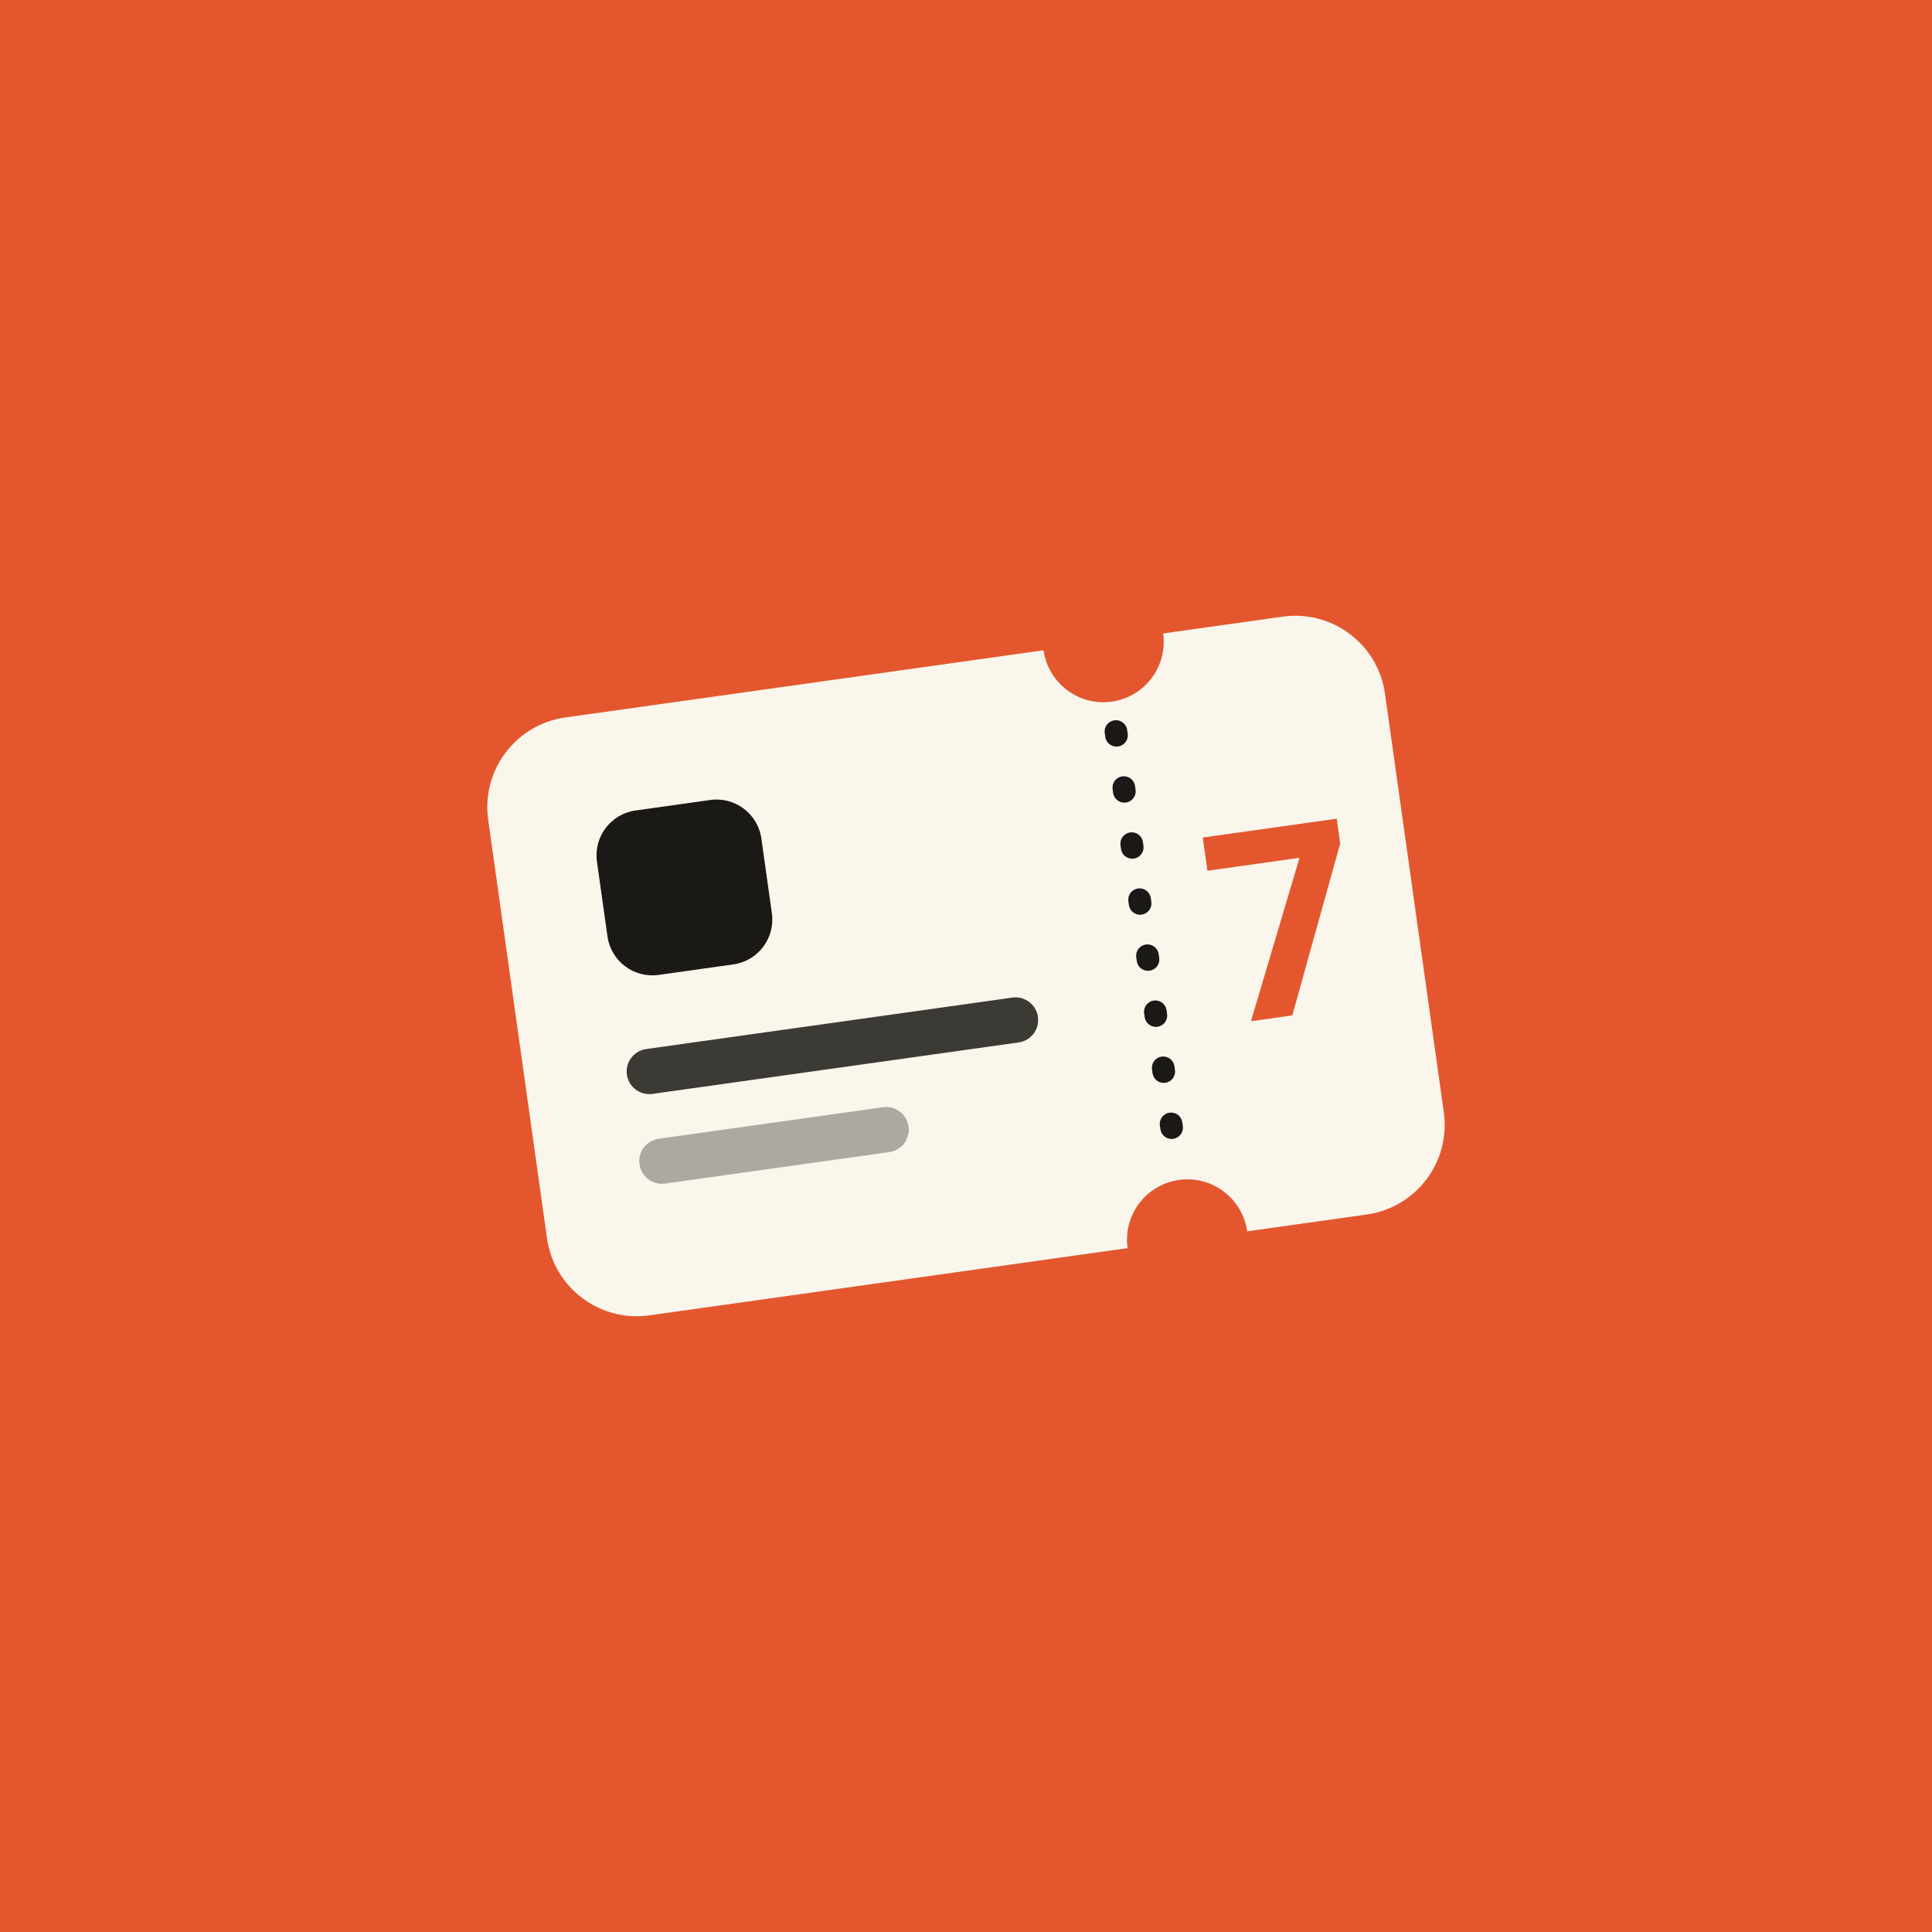
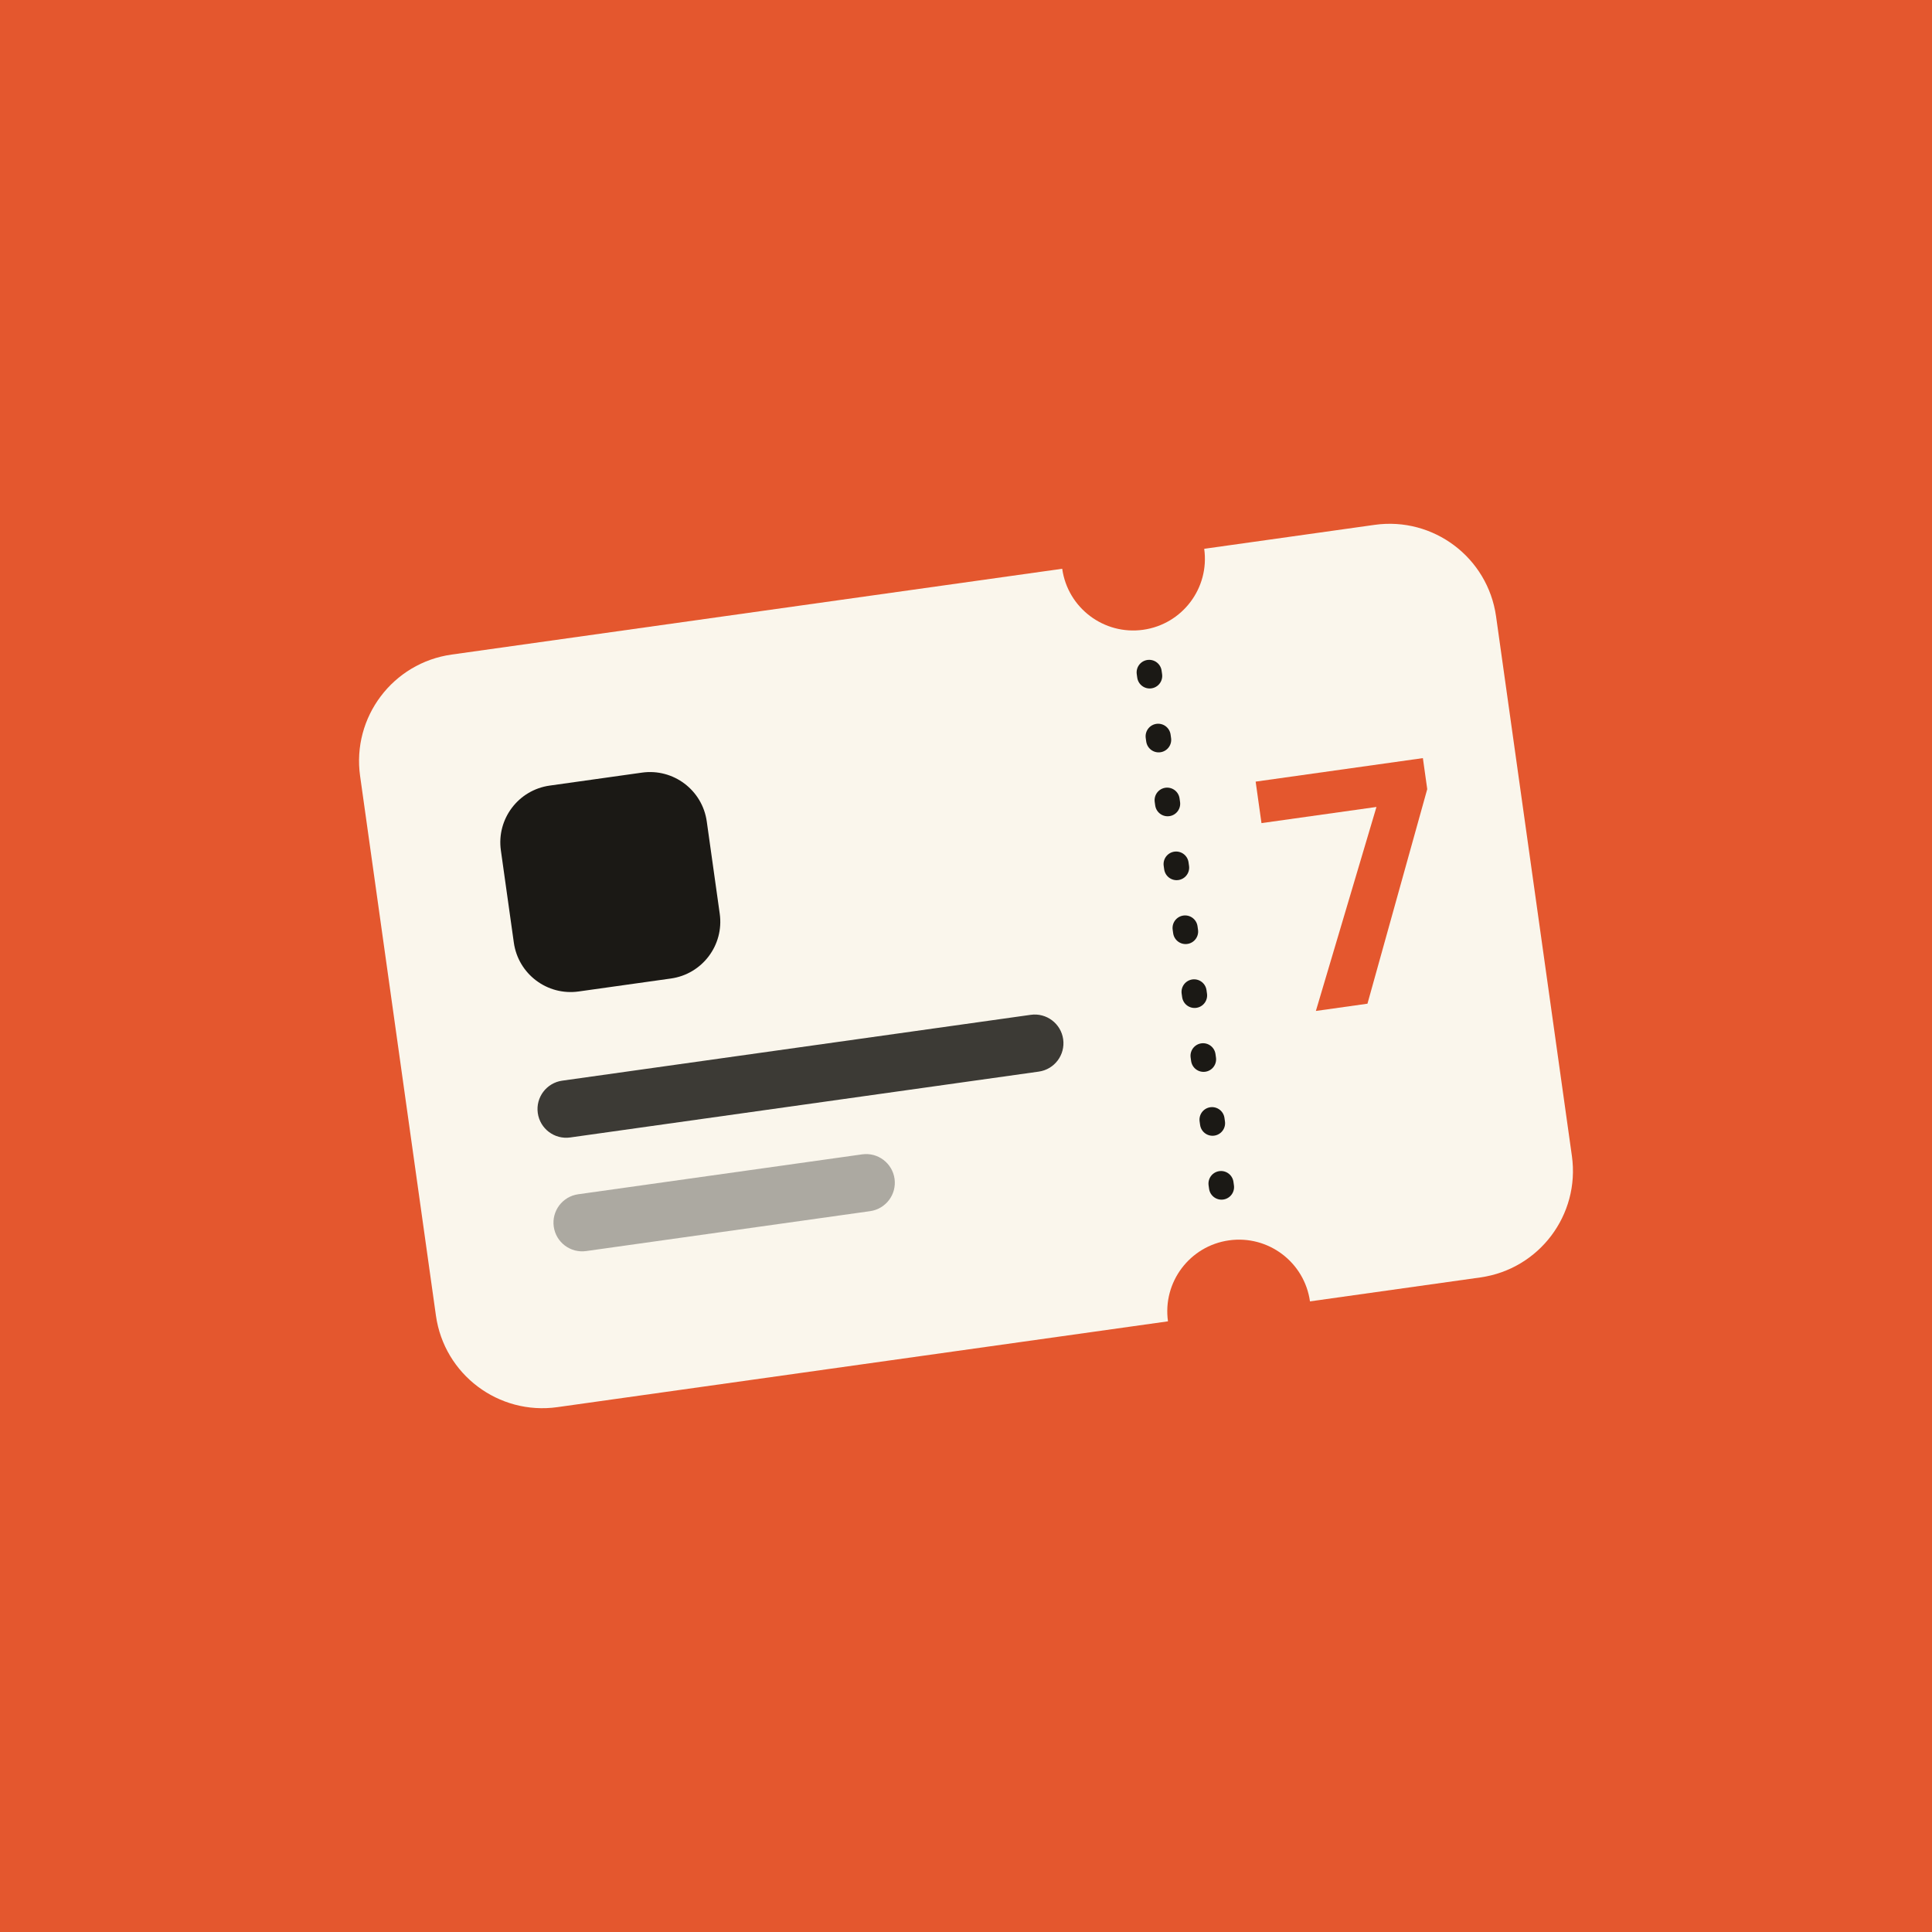
<svg xmlns="http://www.w3.org/2000/svg" viewBox="0 0 512 512">
  <defs>
-     <mask id="t">
-       <rect width="512" height="512" fill="#fff" />
-       <circle cx="304" cy="176" r="16" fill="#000" />
-       <circle cx="304" cy="336" r="16" fill="#000" />
+     <mask id="t" maskUnits="userSpaceOnUse" x="-40" y="-40" width="420" height="320">
+       <rect x="-40" y="-40" width="420" height="320" fill="#fff" />
+       <circle cx="222" cy="0" r="20" fill="#000" />
+       <circle cx="222" cy="212" r="20" fill="#000" />
+     </mask>
+     <mask id="s" maskUnits="userSpaceOnUse" x="-40" y="-40" width="420" height="320">
+       <rect x="-40" y="-40" width="420" height="320" fill="#fff" />
+       <circle cx="228" cy="14" r="20" fill="#000" />
+       <circle cx="228" cy="226" r="20" fill="#000" />
    </mask>
  </defs>
  <rect width="512" height="512" fill="#E4572E" />
-   <g transform="rotate(-8 256 256)">
-     <g mask="url(#t)">
-       <rect x="136" y="176" width="240" height="160" rx="24" fill="#FAF6EC" />
-     </g>
-     <path d="M304 200v112" stroke="#1B1915" stroke-width="6" stroke-linecap="round" stroke-dasharray="1 14" />
-     <rect x="163" y="203" width="44" height="44" rx="12" fill="#1B1915" />
-     <rect x="163" y="266" width="110" height="12" rx="6" fill="#1B1915" opacity=".85" />
-     <rect x="163" y="290" width="72" height="12" rx="6" fill="#1B1915" opacity=".35" />
-     <text x="341" y="281" text-anchor="middle" font-family="Unbounded, Arial Black, sans-serif" font-weight="800" font-size="70" fill="#E4572E">7</text>
+   <g transform="translate(256 256) rotate(-8) scale(0.95) translate(-160 -106)">
+     <rect width="320" height="212" rx="30" fill="#FAF6EC" mask="url(#t)" />
+     <path d="M222 32v148" stroke="#1B1915" stroke-width="7" stroke-linecap="round" stroke-dasharray="1 17" />
+     <rect x="36" y="40" width="58" height="58" rx="16" fill="#1B1915" />
+     <rect x="36" y="122" width="148" height="16" rx="8" fill="#1B1915" opacity=".85" />
+     <rect x="36" y="154" width="96" height="16" rx="8" fill="#1B1915" opacity=".35" />
+     <text x="271" y="132" text-anchor="middle" font-family="Unbounded, Arial Black, sans-serif" font-weight="800" font-size="92" fill="#E4572E">7</text>
  </g>
</svg>
